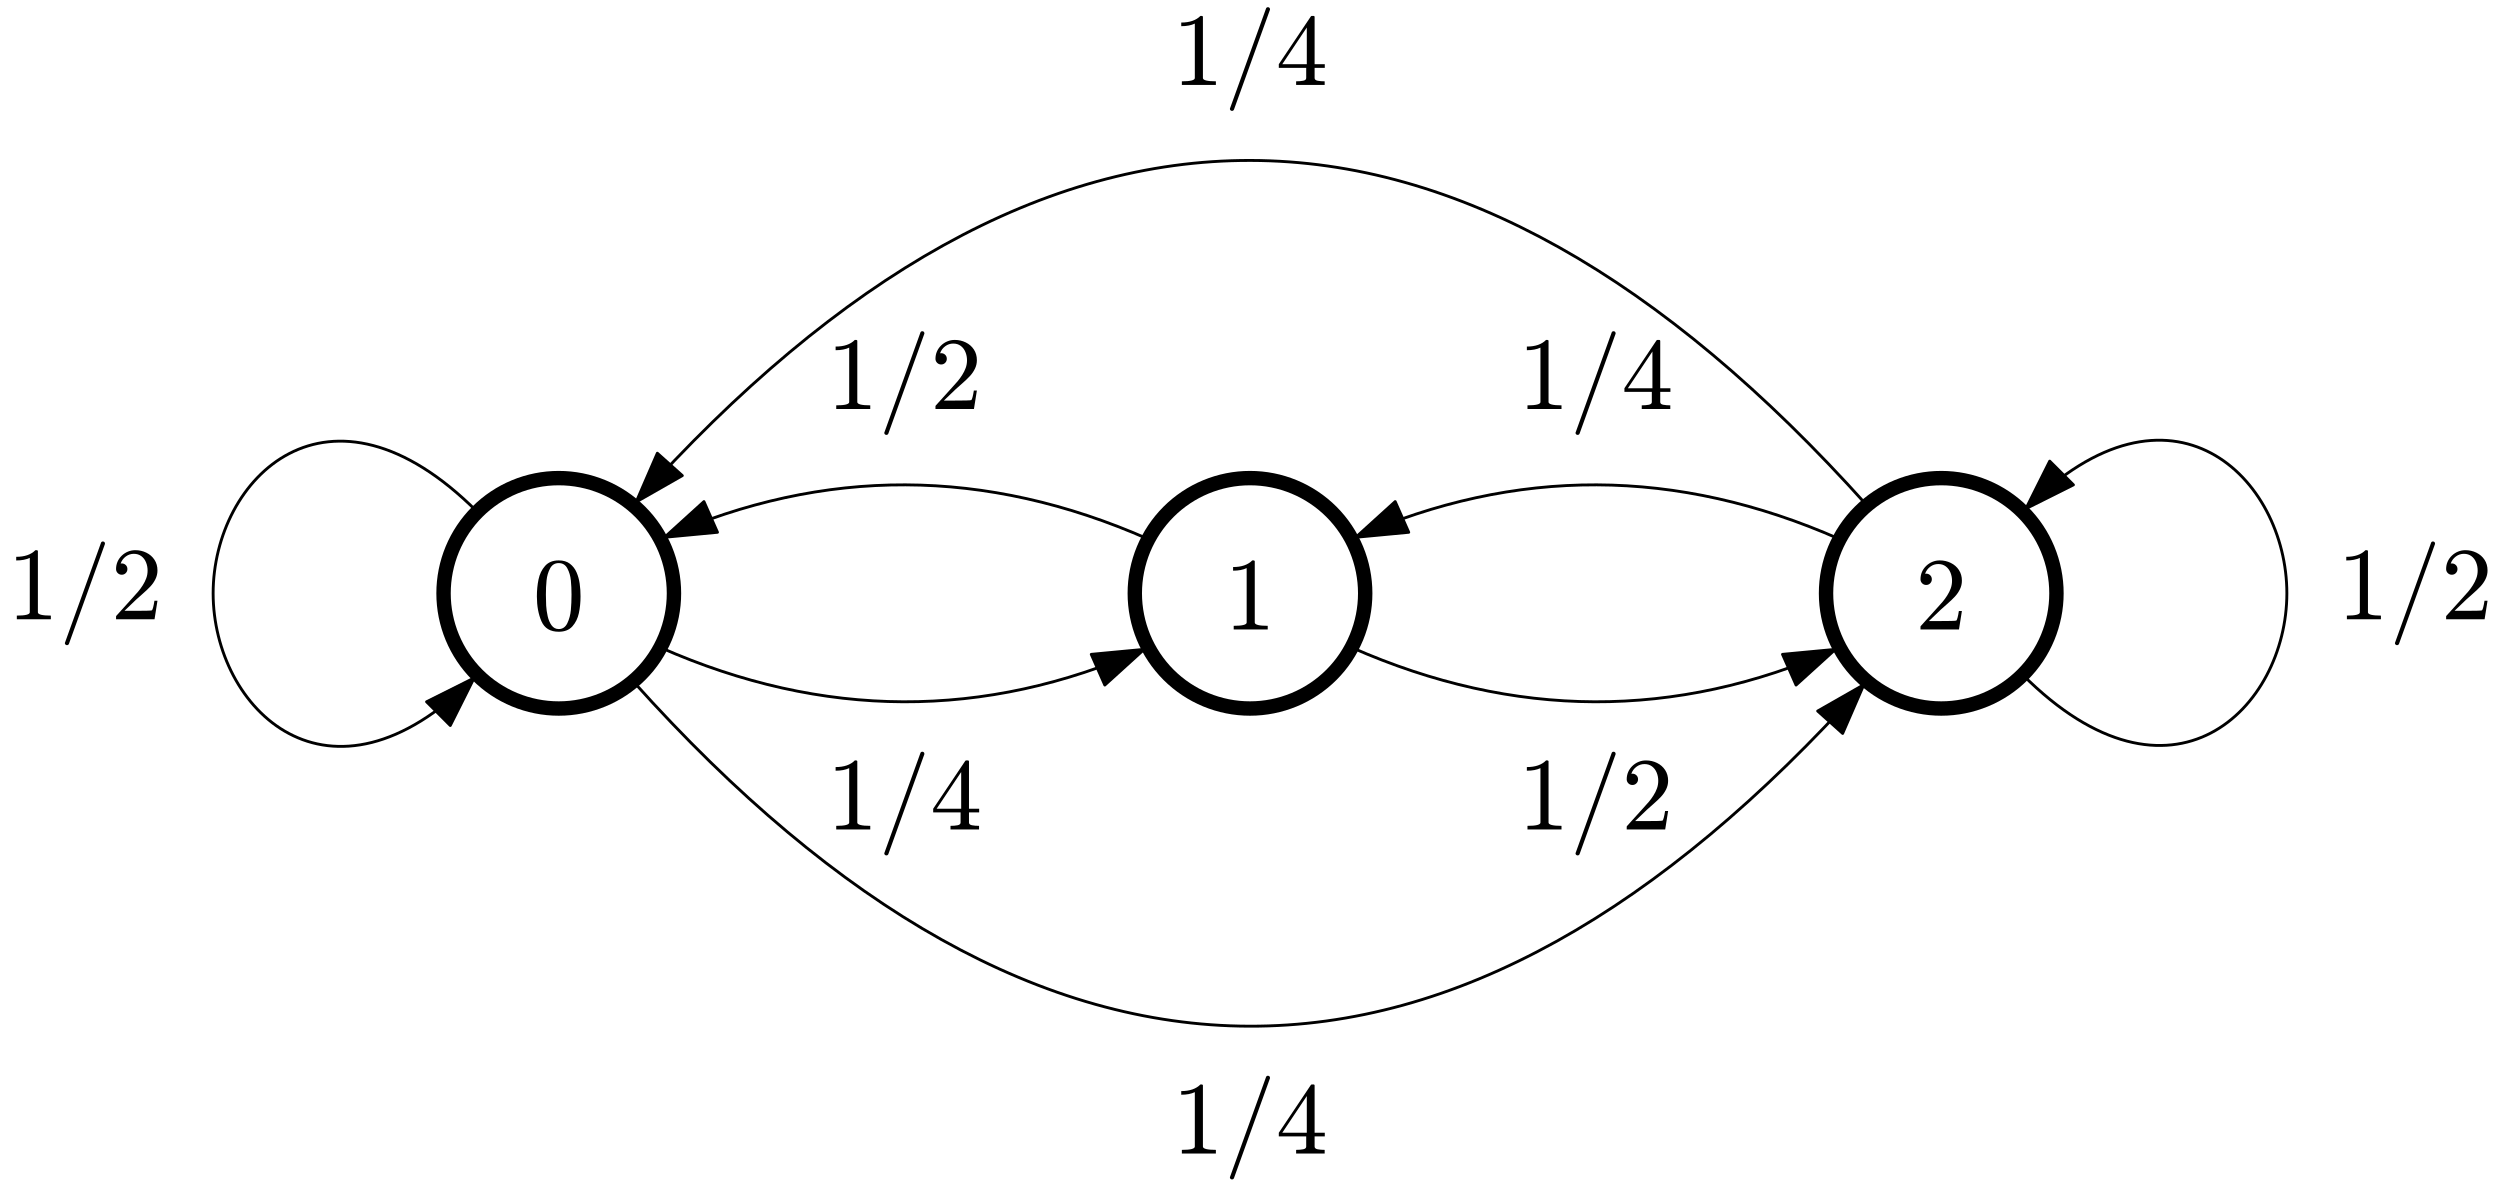
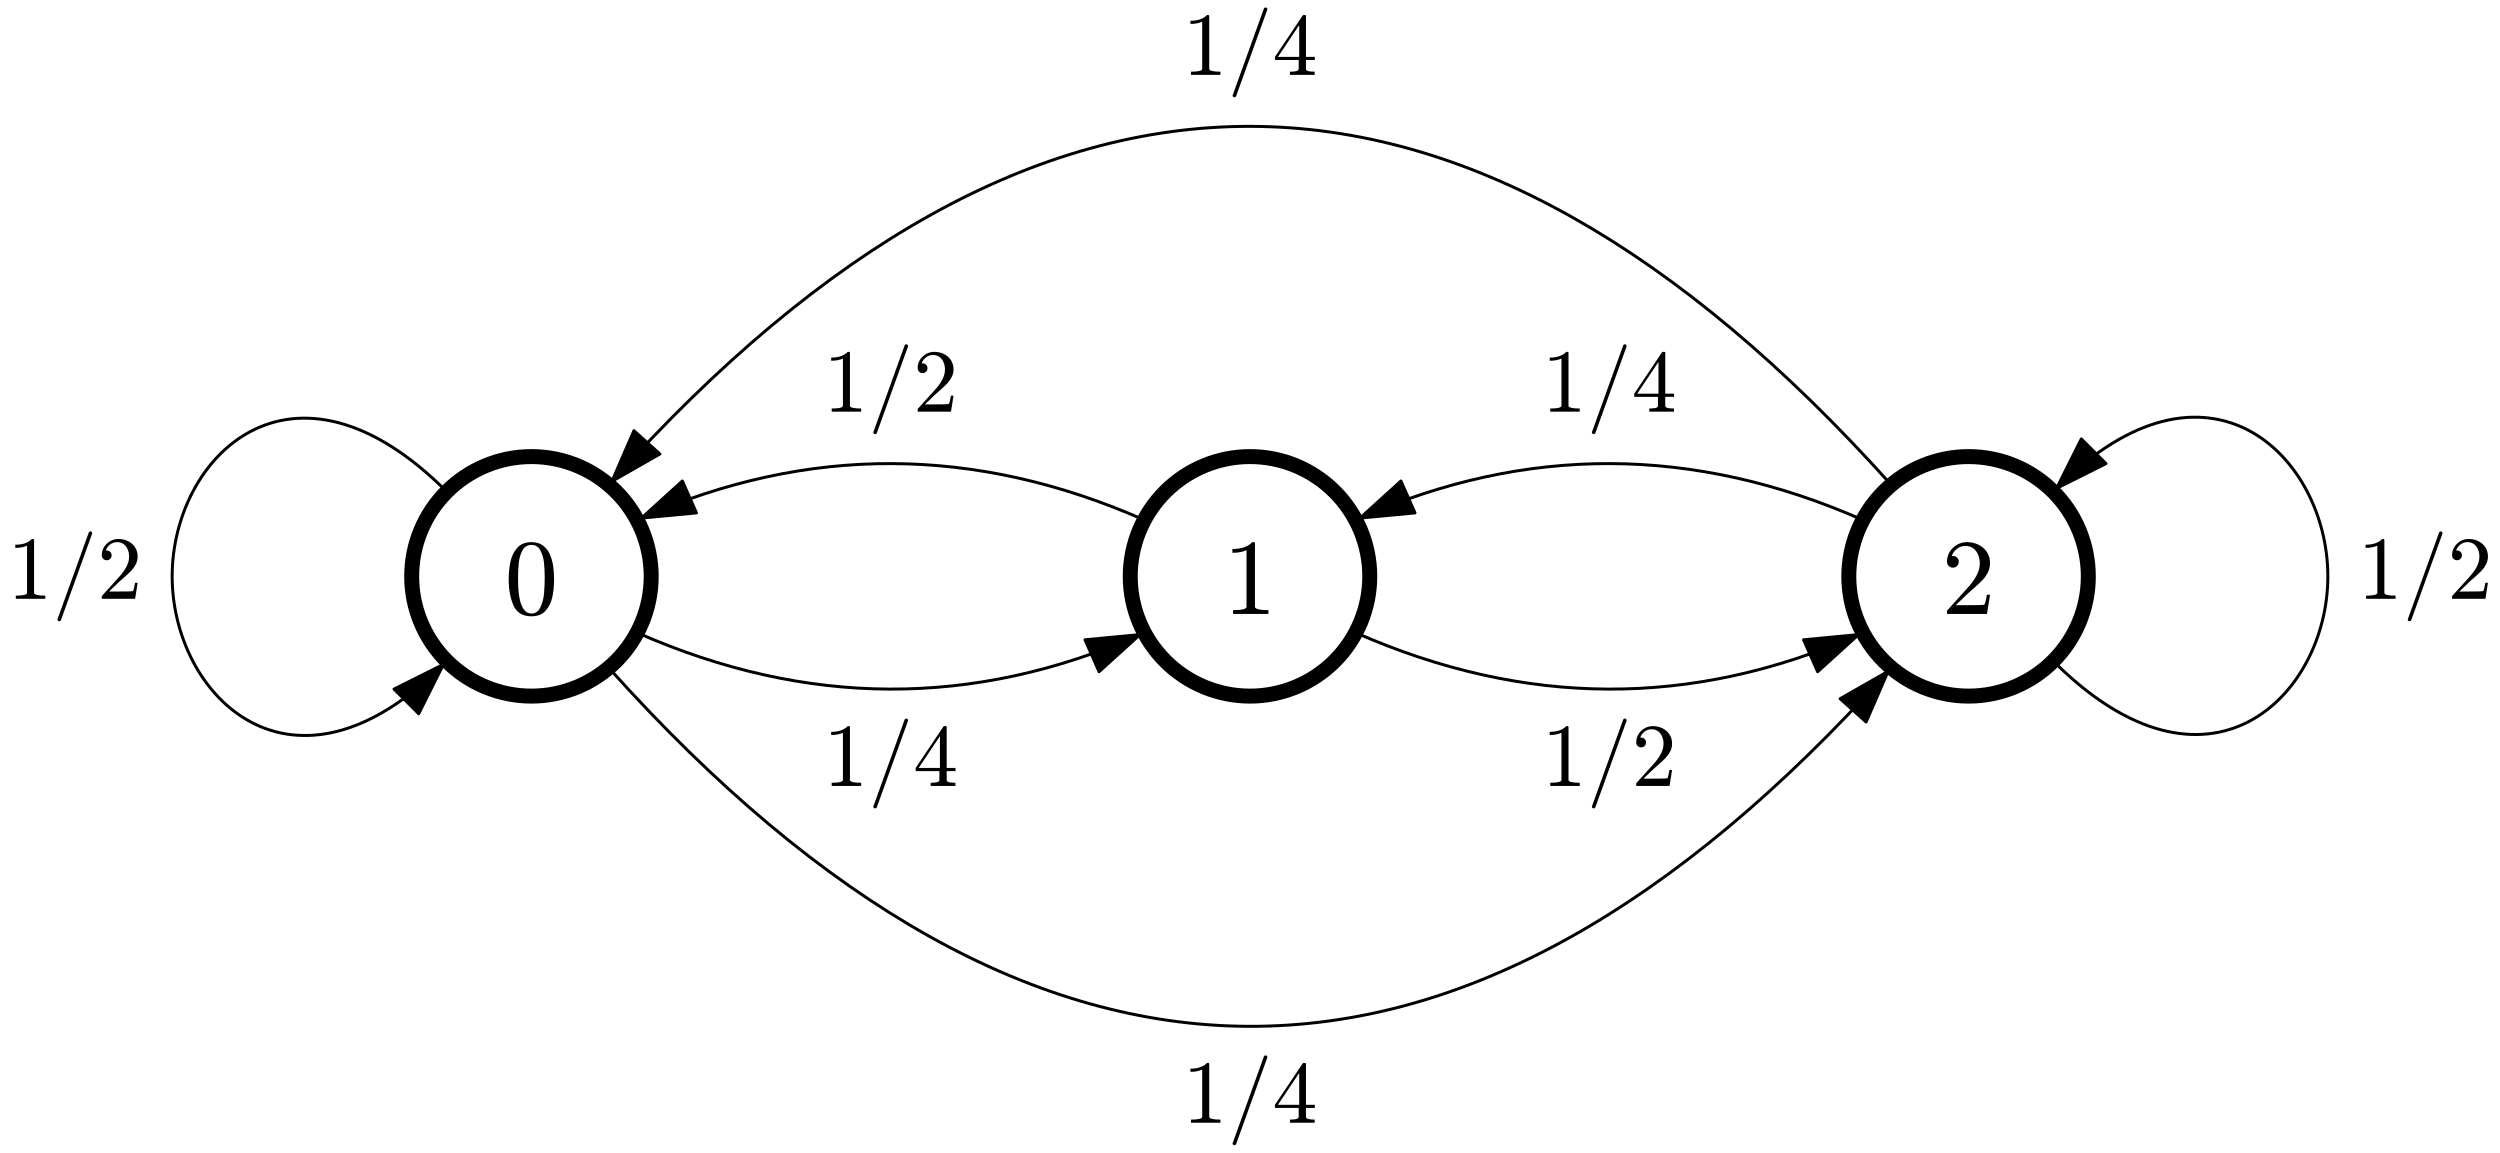
- <svg xmlns="http://www.w3.org/2000/svg" xmlns:xlink="http://www.w3.org/1999/xlink" width="347.2" height="164.8" viewBox="0 0 347.2 164.8" version="1.1">
+ <svg xmlns="http://www.w3.org/2000/svg" xmlns:xlink="http://www.w3.org/1999/xlink" width="334" height="154" viewBox="0 0 334 154" version="1.1">
  <style>
svg { color: black; fill: currentColor; }
@media (prefers-color-scheme: dark) { svg { color: white; } }
</style>
  <defs>
    <style type="text/css">*{stroke-linejoin: round; stroke-linecap: butt}</style>
  </defs>
  <g id="figure_1">
    <g id="patch_1">
-       <path d="M -0 164.8 L 347.2 164.8 L 347.2 0 L -0 0 L -0 164.8 z " style="fill: none" />
+       <path d="M 0 154 L 334 154 L 334 -0 L 0 -0 L 0 154 z " style="fill: none" />
    </g>
    <g id="axes_1">
      <g id="patch_2">
-         <path d="M 66.286 71.086 C 45.6 50.4 29.6 66.4 29.6 82.4 C 29.6 98.4 45.6 114.4 65.839 94.161 " style="fill: none; stroke: currentColor; stroke-width: 0.4; stroke-linecap: round" />
-         <path d="M 59.241 97.464 L 65.839 94.161 L 62.536 100.759 z " style="stroke: currentColor; stroke-width: 0.4; stroke-linecap: round" />
+         <path d="M 59.686 65.686 C 39 45 23 61 23 77 C 23 93 39 109 59.239 88.761 " style="fill: none; stroke: currentColor; stroke-width: 0.4; stroke-linecap: round" />
+         <path d="M 52.641 92.064 L 59.239 88.761 L 55.936 95.359 z " style="stroke: currentColor; stroke-width: 0.4; stroke-linecap: round" />
      </g>
      <g id="patch_3">
-         <path d="M 280.914 93.714 C 301.6 114.4 317.6 98.4 317.6 82.4 C 317.6 66.4 301.6 50.4 281.361 70.639 " style="fill: none; stroke: currentColor; stroke-width: 0.4; stroke-linecap: round" />
-         <path d="M 287.959 67.336 L 281.361 70.639 L 284.664 64.041 z " style="stroke: currentColor; stroke-width: 0.4; stroke-linecap: round" />
+         <path d="M 274.314 88.314 C 295 109 311 93 311 77 C 311 61 295 45 274.761 65.239 " style="fill: none; stroke: currentColor; stroke-width: 0.4; stroke-linecap: round" />
+         <path d="M 281.359 61.936 L 274.761 65.239 L 278.064 58.641 z " style="stroke: currentColor; stroke-width: 0.4; stroke-linecap: round" />
      </g>
      <g id="line2d_1">
        <defs>
          <path id="mb777eaa514" d="M 0 16 C 4.243 16 8.313 14.314 11.314 11.314 C 14.314 8.313 16 4.243 16 0 C 16 -4.243 14.314 -8.313 11.314 -11.314 C 8.313 -14.314 4.243 -16 0 -16 C -4.243 -16 -8.313 -14.314 -11.314 -11.314 C -14.314 -8.313 -16 -4.243 -16 0 C -16 4.243 -14.314 8.313 -11.314 11.314 C -8.313 14.314 -4.243 16 0 16 z " style="stroke: currentColor; stroke-width: 2" />
        </defs>
-         <g clip-path="url(#p554ba24b58)">
-           <use xlink:href="#mb777eaa514" x="77.6" y="82.4" style="fill-opacity: 0; stroke: currentColor; stroke-width: 2" />
+         <g clip-path="url(#p8c00196bc3)">
+           <use xlink:href="#mb777eaa514" x="71" y="77" style="fill-opacity: 0; stroke: currentColor; stroke-width: 2" />
        </g>
      </g>
      <g id="line2d_2">
-         <g clip-path="url(#p554ba24b58)">
-           <use xlink:href="#mb777eaa514" x="173.6" y="82.4" style="fill-opacity: 0; stroke: currentColor; stroke-width: 2" />
+         <g clip-path="url(#p8c00196bc3)">
+           <use xlink:href="#mb777eaa514" x="167" y="77" style="fill-opacity: 0; stroke: currentColor; stroke-width: 2" />
        </g>
      </g>
      <g id="line2d_3">
-         <g clip-path="url(#p554ba24b58)">
-           <use xlink:href="#mb777eaa514" x="269.6" y="82.4" style="fill-opacity: 0; stroke: currentColor; stroke-width: 2" />
+         <g clip-path="url(#p8c00196bc3)">
+           <use xlink:href="#mb777eaa514" x="263" y="77" style="fill-opacity: 0; stroke: currentColor; stroke-width: 2" />
        </g>
      </g>
      <g id="text_1">
-         <g transform="translate(74 87.47656) scale(0.144 -0.144)">
+         <g transform="translate(67.4 82.07656) scale(0.144 -0.144)">
          <defs>
            <path id="Cmr10-28" d="M 1600 -141 Q 816 -141 533 504 Q 250 1150 250 2041 Q 250 2597 351 3087 Q 453 3578 754 3920 Q 1056 4263 1600 4263 Q 2022 4263 2290 4056 Q 2559 3850 2700 3523 Q 2841 3197 2892 2823 Q 2944 2450 2944 2041 Q 2944 1491 2842 1011 Q 2741 531 2444 195 Q 2147 -141 1600 -141 z M 1600 25 Q 1956 25 2131 390 Q 2306 756 2347 1200 Q 2388 1644 2388 2144 Q 2388 2625 2347 3031 Q 2306 3438 2132 3767 Q 1959 4097 1600 4097 Q 1238 4097 1063 3765 Q 888 3434 847 3029 Q 806 2625 806 2144 Q 806 1788 823 1472 Q 841 1156 916 820 Q 991 484 1158 254 Q 1325 25 1600 25 z " transform="scale(0.015625)" />
          </defs>
          <use xlink:href="#Cmr10-28" transform="translate(0 0.390625)" />
        </g>
      </g>
      <g id="text_2">
-         <g transform="translate(170 87.47656) scale(0.144 -0.144)">
+         <g transform="translate(163.4 82.07656) scale(0.144 -0.144)">
          <defs>
            <path id="Cmr10-64" d="M 594 0 L 594 225 Q 1394 225 1394 428 L 1394 3788 Q 1063 3628 556 3628 L 556 3853 Q 1341 3853 1741 4263 L 1831 4263 Q 1853 4263 1873 4245 Q 1894 4228 1894 4206 L 1894 428 Q 1894 225 2694 225 L 2694 0 L 594 0 z " transform="scale(0.015625)" />
          </defs>
          <use xlink:href="#Cmr10-64" transform="translate(0 0.390625)" />
        </g>
      </g>
      <g id="text_3">
-         <g transform="translate(266 87.47656) scale(0.144 -0.144)">
+         <g transform="translate(259.4 82.07656) scale(0.144 -0.144)">
          <defs>
            <path id="Cmr10-31" d="M 319 0 L 319 172 Q 319 188 331 206 L 1325 1306 Q 1550 1550 1690 1715 Q 1831 1881 1968 2097 Q 2106 2313 2186 2536 Q 2266 2759 2266 3009 Q 2266 3272 2169 3511 Q 2072 3750 1880 3894 Q 1688 4038 1416 4038 Q 1138 4038 916 3870 Q 694 3703 603 3438 Q 628 3444 672 3444 Q 816 3444 917 3347 Q 1019 3250 1019 3097 Q 1019 2950 917 2848 Q 816 2747 672 2747 Q 522 2747 420 2851 Q 319 2956 319 3097 Q 319 3338 409 3548 Q 500 3759 670 3923 Q 841 4088 1055 4175 Q 1269 4263 1509 4263 Q 1875 4263 2190 4108 Q 2506 3953 2690 3670 Q 2875 3388 2875 3009 Q 2875 2731 2753 2481 Q 2631 2231 2440 2026 Q 2250 1822 1953 1562 Q 1656 1303 1563 1216 L 838 519 L 1453 519 Q 1906 519 2211 526 Q 2516 534 2534 550 Q 2609 631 2688 1141 L 2875 1141 L 2694 0 L 319 0 z " transform="scale(0.015625)" />
          </defs>
          <use xlink:href="#Cmr10-31" transform="translate(0 0.390625)" />
        </g>
      </g>
      <g id="text_4">
-         <g transform="translate(1 86) scale(0.144 -0.144)">
+         <g transform="translate(1 80) scale(0.12 -0.12)">
          <defs>
            <path id="Cmmi10-62" d="M 359 -1472 Q 359 -1453 366 -1447 L 2591 4722 Q 2603 4759 2634 4779 Q 2666 4800 2706 4800 Q 2763 4800 2798 4765 Q 2834 4731 2834 4672 L 2834 4647 L 609 -1522 Q 572 -1600 488 -1600 Q 434 -1600 396 -1562 Q 359 -1525 359 -1472 z " transform="scale(0.015625)" />
          </defs>
          <use xlink:href="#Cmr10-64" />
          <use xlink:href="#Cmmi10-62" transform="translate(50 0)" />
          <use xlink:href="#Cmr10-31" transform="translate(100 0)" />
        </g>
      </g>
      <g id="patch_4">
-         <path d="M 91.718 89.926 Q 125.599 104.873 158.9 90.183 " style="fill: none; stroke: currentColor; stroke-width: 0.4; stroke-linecap: round" />
-         <path d="M 151.555 90.876 L 158.9 90.183 L 153.436 95.14 z " style="stroke: currentColor; stroke-width: 0.4; stroke-linecap: round" />
+         <path d="M 85.118 84.526 Q 118.999 99.473 152.3 84.783 " style="fill: none; stroke: currentColor; stroke-width: 0.4; stroke-linecap: round" />
+         <path d="M 144.955 85.476 L 152.3 84.783 L 146.836 89.74 z " style="stroke: currentColor; stroke-width: 0.4; stroke-linecap: round" />
      </g>
      <g id="text_5">
-         <g transform="translate(114.8 115.2) scale(0.144 -0.144)">
+         <g transform="translate(110 105) scale(0.12 -0.12)">
          <defs>
            <path id="Cmr10-3b" d="M 178 1056 L 178 1281 L 2156 4231 Q 2178 4263 2222 4263 L 2316 4263 Q 2388 4263 2388 4191 L 2388 1281 L 3016 1281 L 3016 1056 L 2388 1056 L 2388 428 Q 2388 297 2575 261 Q 2763 225 3009 225 L 3009 0 L 1247 0 L 1247 225 Q 1494 225 1681 261 Q 1869 297 1869 428 L 1869 1056 L 178 1056 z M 391 1281 L 1906 1281 L 1906 3547 L 391 1281 z " transform="scale(0.015625)" />
          </defs>
          <use xlink:href="#Cmr10-64" />
          <use xlink:href="#Cmmi10-62" transform="translate(50 0)" />
          <use xlink:href="#Cmr10-3b" transform="translate(100 0)" />
        </g>
      </g>
      <g id="patch_5">
-         <path d="M 87.933 94.621 Q 173.601 190.18 258.846 95.091 " style="fill: none; stroke: currentColor; stroke-width: 0.4; stroke-linecap: round" />
-         <path d="M 252.438 98.748 L 258.846 95.091 L 255.908 101.858 z " style="stroke: currentColor; stroke-width: 0.4; stroke-linecap: round" />
+         <path d="M 81.333 89.221 Q 167.001 184.78 252.246 89.691 " style="fill: none; stroke: currentColor; stroke-width: 0.4; stroke-linecap: round" />
+         <path d="M 245.838 93.348 L 252.246 89.691 L 249.308 96.458 z " style="stroke: currentColor; stroke-width: 0.4; stroke-linecap: round" />
      </g>
      <g id="text_6">
-         <g transform="translate(162.8 160.2) scale(0.144 -0.144)">
+         <g transform="translate(158 150) scale(0.12 -0.12)">
          <use xlink:href="#Cmr10-64" />
          <use xlink:href="#Cmmi10-62" transform="translate(50 0)" />
          <use xlink:href="#Cmr10-3b" transform="translate(100 0)" />
        </g>
      </g>
      <g id="patch_6">
-         <path d="M 159.482 74.874 Q 125.601 59.927 92.3 74.617 " style="fill: none; stroke: currentColor; stroke-width: 0.4; stroke-linecap: round" />
-         <path d="M 99.645 73.924 L 92.3 74.617 L 97.764 69.66 z " style="stroke: currentColor; stroke-width: 0.4; stroke-linecap: round" />
+         <path d="M 152.882 69.474 Q 119.001 54.527 85.7 69.217 " style="fill: none; stroke: currentColor; stroke-width: 0.4; stroke-linecap: round" />
+         <path d="M 93.045 68.524 L 85.7 69.217 L 91.164 64.26 z " style="stroke: currentColor; stroke-width: 0.4; stroke-linecap: round" />
      </g>
      <g id="text_7">
-         <g transform="translate(114.8 56.8) scale(0.144 -0.144)">
+         <g transform="translate(110 55) scale(0.12 -0.12)">
          <use xlink:href="#Cmr10-64" />
          <use xlink:href="#Cmmi10-62" transform="translate(50 0)" />
          <use xlink:href="#Cmr10-31" transform="translate(100 0)" />
        </g>
      </g>
      <g id="patch_7">
-         <path d="M 187.718 89.926 Q 221.599 104.873 254.9 90.183 " style="fill: none; stroke: currentColor; stroke-width: 0.4; stroke-linecap: round" />
-         <path d="M 247.555 90.876 L 254.9 90.183 L 249.436 95.14 z " style="stroke: currentColor; stroke-width: 0.4; stroke-linecap: round" />
+         <path d="M 181.118 84.526 Q 214.999 99.473 248.3 84.783 " style="fill: none; stroke: currentColor; stroke-width: 0.4; stroke-linecap: round" />
+         <path d="M 240.955 85.476 L 248.3 84.783 L 242.836 89.74 z " style="stroke: currentColor; stroke-width: 0.4; stroke-linecap: round" />
      </g>
      <g id="text_8">
-         <g transform="translate(210.8 115.2) scale(0.144 -0.144)">
+         <g transform="translate(206 105) scale(0.12 -0.12)">
          <use xlink:href="#Cmr10-64" />
          <use xlink:href="#Cmmi10-62" transform="translate(50 0)" />
          <use xlink:href="#Cmr10-31" transform="translate(100 0)" />
        </g>
      </g>
      <g id="patch_8">
-         <path d="M 259.267 70.179 Q 173.599 -25.38 88.354 69.709 " style="fill: none; stroke: currentColor; stroke-width: 0.4; stroke-linecap: round" />
-         <path d="M 94.762 66.052 L 88.354 69.709 L 91.292 62.942 z " style="stroke: currentColor; stroke-width: 0.4; stroke-linecap: round" />
+         <path d="M 252.667 64.779 Q 166.999 -30.78 81.754 64.309 " style="fill: none; stroke: currentColor; stroke-width: 0.4; stroke-linecap: round" />
+         <path d="M 88.162 60.652 L 81.754 64.309 L 84.692 57.542 z " style="stroke: currentColor; stroke-width: 0.4; stroke-linecap: round" />
      </g>
      <g id="text_9">
-         <g transform="translate(162.8 11.8) scale(0.144 -0.144)">
+         <g transform="translate(158 10) scale(0.12 -0.12)">
          <use xlink:href="#Cmr10-64" />
          <use xlink:href="#Cmmi10-62" transform="translate(50 0)" />
          <use xlink:href="#Cmr10-3b" transform="translate(100 0)" />
        </g>
      </g>
      <g id="patch_9">
-         <path d="M 255.482 74.874 Q 221.601 59.927 188.3 74.617 " style="fill: none; stroke: currentColor; stroke-width: 0.4; stroke-linecap: round" />
-         <path d="M 195.645 73.924 L 188.3 74.617 L 193.764 69.66 z " style="stroke: currentColor; stroke-width: 0.4; stroke-linecap: round" />
+         <path d="M 248.882 69.474 Q 215.001 54.527 181.7 69.217 " style="fill: none; stroke: currentColor; stroke-width: 0.4; stroke-linecap: round" />
+         <path d="M 189.045 68.524 L 181.7 69.217 L 187.164 64.26 z " style="stroke: currentColor; stroke-width: 0.4; stroke-linecap: round" />
      </g>
      <g id="text_10">
-         <g transform="translate(210.8 56.8) scale(0.144 -0.144)">
+         <g transform="translate(206 55) scale(0.12 -0.12)">
          <use xlink:href="#Cmr10-64" />
          <use xlink:href="#Cmmi10-62" transform="translate(50 0)" />
          <use xlink:href="#Cmr10-3b" transform="translate(100 0)" />
        </g>
      </g>
      <g id="text_11">
-         <g transform="translate(324.6 86) scale(0.144 -0.144)">
+         <g transform="translate(315 80) scale(0.12 -0.12)">
          <use xlink:href="#Cmr10-64" />
          <use xlink:href="#Cmmi10-62" transform="translate(50 0)" />
          <use xlink:href="#Cmr10-31" transform="translate(100 0)" />
        </g>
      </g>
    </g>
  </g>
  <defs>
-     <clipPath id="p554ba24b58">
-       <rect x="60.6" y="65.4" width="226" height="34" />
+     <clipPath id="p8c00196bc3">
+       <rect x="54" y="60" width="226" height="34" />
    </clipPath>
  </defs>
</svg>
